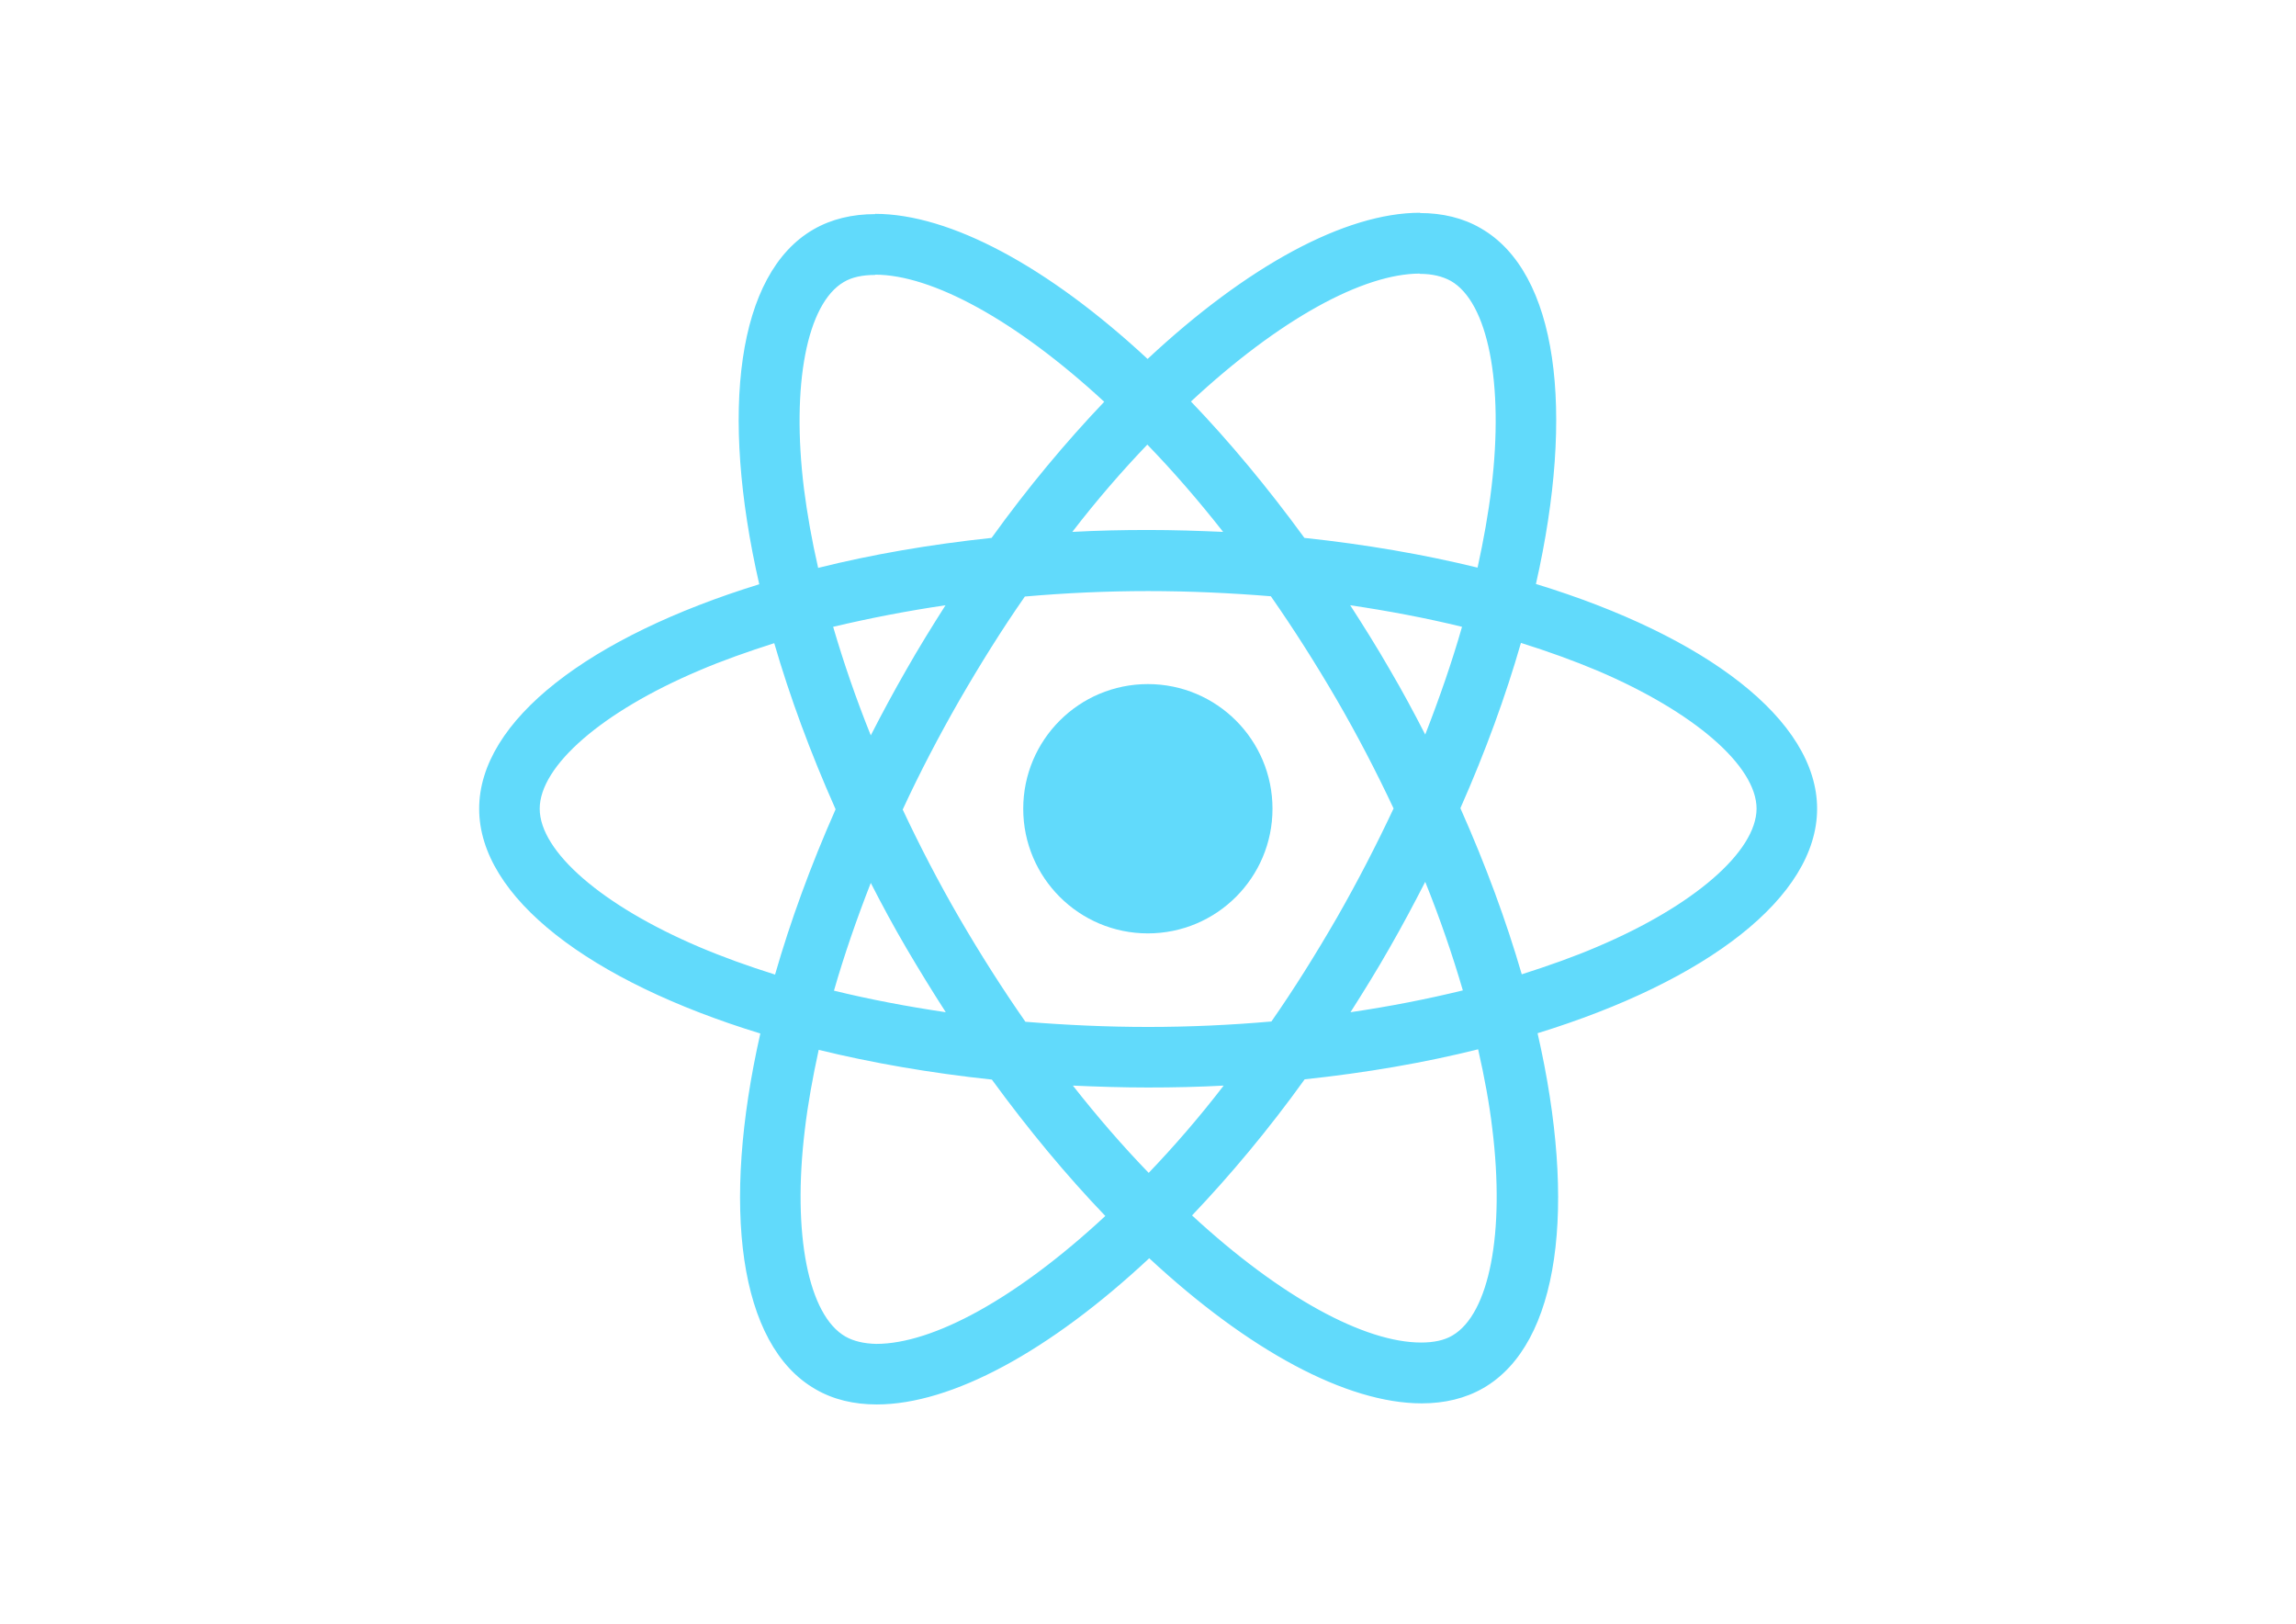
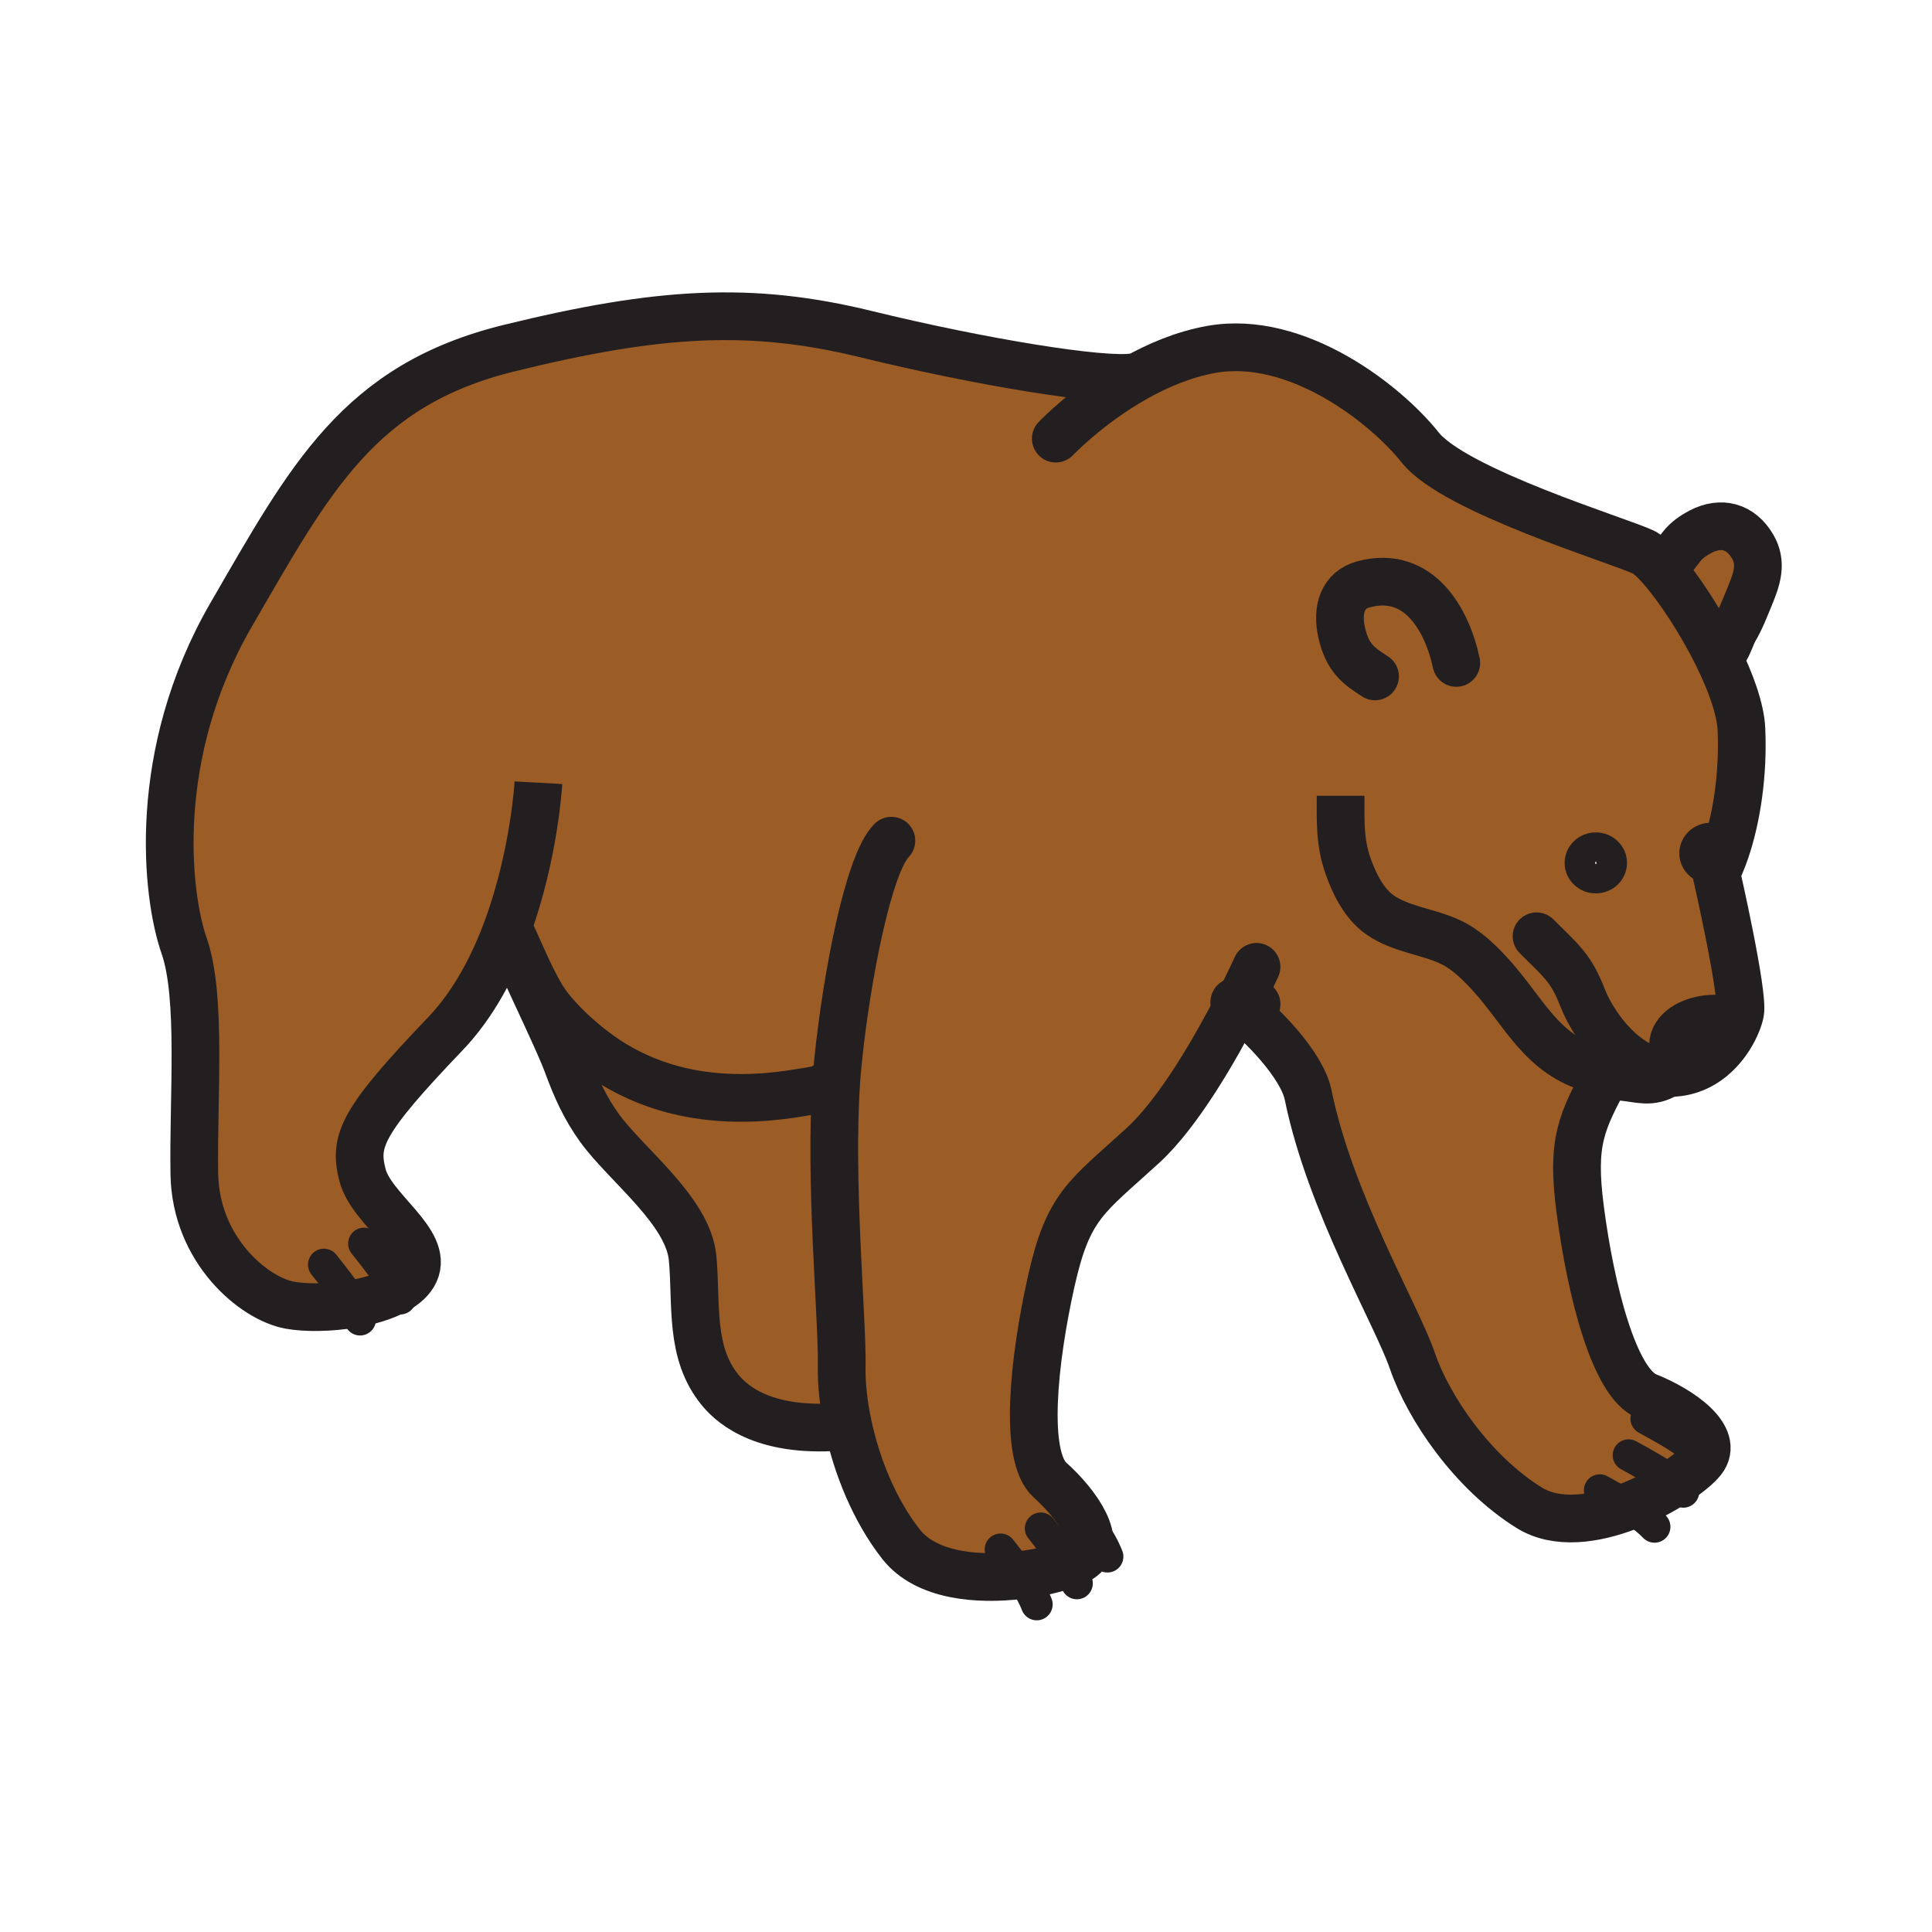
- <svg xmlns="http://www.w3.org/2000/svg" viewBox="0 0 841.9 595.3">
-   <g fill="#61DAFB">
-     <path d="M666.3 296.5c0-32.5-40.7-63.3-103.1-82.4 14.4-63.6 8-114.2-20.2-130.4-6.5-3.8-14.1-5.6-22.4-5.6v22.3c4.6 0 8.3.9 11.4 2.6 13.6 7.8 19.5 37.5 14.9 75.7-1.1 9.4-2.9 19.3-5.1 29.4-19.6-4.8-41-8.5-63.5-10.9-13.5-18.5-27.5-35.3-41.6-50 32.6-30.3 63.2-46.9 84-46.9V78c-27.5 0-63.5 19.6-99.9 53.6-36.4-33.8-72.4-53.2-99.9-53.2v22.3c20.7 0 51.4 16.5 84 46.6-14 14.7-28 31.4-41.3 49.9-22.6 2.4-44 6.1-63.6 11-2.3-10-4-19.7-5.2-29-4.7-38.2 1.1-67.9 14.6-75.8 3-1.8 6.9-2.6 11.5-2.6V78.5c-8.4 0-16 1.8-22.6 5.6-28.1 16.2-34.4 66.7-19.9 130.1-62.2 19.2-102.7 49.9-102.7 82.3 0 32.5 40.7 63.3 103.1 82.4-14.4 63.6-8 114.2 20.2 130.4 6.5 3.8 14.1 5.6 22.5 5.6 27.5 0 63.5-19.6 99.9-53.6 36.4 33.8 72.4 53.2 99.9 53.2 8.4 0 16-1.8 22.6-5.6 28.1-16.2 34.4-66.7 19.9-130.1 62-19.1 102.5-49.9 102.5-82.3zm-130.2-66.7c-3.7 12.9-8.3 26.2-13.5 39.5-4.1-8-8.4-16-13.1-24-4.6-8-9.5-15.8-14.4-23.4 14.2 2.1 27.9 4.7 41 7.9zm-45.8 106.5c-7.8 13.5-15.8 26.3-24.1 38.2-14.9 1.3-30 2-45.2 2-15.1 0-30.2-.7-45-1.9-8.3-11.9-16.4-24.6-24.2-38-7.6-13.1-14.5-26.4-20.8-39.8 6.2-13.4 13.2-26.8 20.7-39.9 7.8-13.5 15.8-26.3 24.1-38.2 14.9-1.3 30-2 45.2-2 15.1 0 30.2.7 45 1.9 8.3 11.9 16.4 24.6 24.2 38 7.6 13.1 14.5 26.4 20.8 39.8-6.3 13.4-13.2 26.8-20.7 39.9zm32.3-13c5.4 13.4 10 26.8 13.8 39.8-13.1 3.2-26.9 5.9-41.2 8 4.9-7.7 9.8-15.6 14.4-23.7 4.6-8 8.9-16.1 13-24.1zM421.2 430c-9.3-9.6-18.6-20.3-27.8-32 9 .4 18.2.7 27.5.7 9.4 0 18.7-.2 27.8-.7-9 11.7-18.3 22.4-27.5 32zm-74.4-58.9c-14.2-2.1-27.9-4.7-41-7.9 3.7-12.9 8.3-26.2 13.5-39.5 4.1 8 8.4 16 13.1 24 4.7 8 9.5 15.8 14.4 23.4zM420.7 163c9.3 9.6 18.6 20.3 27.8 32-9-.4-18.2-.7-27.5-.7-9.4 0-18.7.2-27.8.7 9-11.7 18.3-22.4 27.5-32zm-74 58.9c-4.9 7.7-9.8 15.6-14.4 23.7-4.6 8-8.9 16-13 24-5.4-13.4-10-26.8-13.8-39.8 13.1-3.1 26.9-5.8 41.2-7.9zm-90.5 125.2c-35.4-15.1-58.3-34.9-58.3-50.6 0-15.7 22.9-35.6 58.3-50.6 8.6-3.7 18-7 27.7-10.1 5.7 19.6 13.2 40 22.5 60.9-9.2 20.8-16.6 41.1-22.2 60.6-9.9-3.1-19.3-6.5-28-10.2zM310 490c-13.6-7.8-19.5-37.5-14.9-75.7 1.1-9.4 2.9-19.3 5.1-29.4 19.6 4.8 41 8.5 63.5 10.9 13.5 18.5 27.5 35.3 41.6 50-32.6 30.3-63.2 46.9-84 46.9-4.5-.1-8.3-1-11.3-2.7zm237.2-76.2c4.7 38.2-1.1 67.9-14.6 75.8-3 1.8-6.9 2.6-11.5 2.6-20.7 0-51.4-16.5-84-46.6 14-14.7 28-31.4 41.3-49.9 22.6-2.4 44-6.1 63.6-11 2.3 10.1 4.1 19.8 5.2 29.1zm38.5-66.7c-8.6 3.7-18 7-27.7 10.1-5.7-19.6-13.2-40-22.5-60.9 9.2-20.8 16.6-41.1 22.2-60.6 9.9 3.1 19.3 6.5 28.1 10.2 35.4 15.1 58.3 34.9 58.3 50.6-.1 15.7-23 35.6-58.4 50.6zM320.8 78.4z" />
-     <circle cx="420.9" cy="296.5" r="45.7" />
-     <path d="M520.5 78.1z" />
+ <svg xmlns="http://www.w3.org/2000/svg" width="850.394" height="850.394" viewBox="0 0 850.394 850.394" overflow="visible">
+   <g fill="#9c5c25">
+     <path d="M544 442c-1.61-1.16-.33-1.43 1.72-1.31l-.95 1.869c-.26-.189-.52-.379-.77-.559z" />
+     <path d="M716.65 663.07c-14.75 5.689-31.42 8.16-43.65.529-24.92-15.54-44.21-43.88-51.31-64.58-6.99-20.39-36.21-69.6-45.9-117.069-2.74-13.4-21.021-31.86-31.021-39.391l.95-1.869c-2.05-.12-3.33.149-1.72 1.31.25.18.51.37.77.56-9.47 18.37-25.699 46.99-41.76 61.681-24.819 22.72-32.819 26.09-40.39 60.16-7.57 34.08-12.2 76.569-.42 87.09 11.78 10.52 24.13 27.91 13.189 34.64-1.33.82-3.239 1.69-5.59 2.53-5.189 1.88-12.55 3.66-20.729 4.66-18.61 2.27-41.46.47-52.5-13.65-11.78-15.06-19.45-34.42-23.25-52.12-2.05-9.49-2.98-18.5-2.83-26.13.4-20.689-5.53-81.7-2.32-126.31-7.31 5.12-9.03 4.63-14.55 5.6-29.76 5.271-59.34 3.04-85.16-13.3-11.78-7.47-24.74-19.68-30.05-28.65-3.19-5.39-5.83-11-8.39-16.67-2.12-4.7-4.19-9.44-6.47-14.12-6.08 16.75-14.87 33.83-27.51 47.049-37.02 38.711-40.39 47.12-36.46 62.271 3.93 15.14 29.17 29.16 23 42.62-1.43 3.13-4.32 5.74-8.11 7.88-5.22 2.94-12.15 4.97-19.33 6.18-10.02 1.7-20.52 1.79-27.54.53-15.7-2.81-41.51-24.12-42.06-57.77-.56-33.66 3.36-77.971-4.49-100.411-7.85-22.44-14.85-84.39 20.75-145.84 34.78-60.02 56.1-100.97 122.29-117.24 66.19-16.26 106.57-18.51 157.06-6.17 50.48 12.34 104.61 21.18 118.07 18.93l.29.52c9.96-5.63 21.45-10.54 33.65-12.72 37.58-6.73 76.85 24.13 91.99 43.2 15.149 19.07 87.51 40.94 98.17 45.99 2 .95 4.72 3.41 7.84 6.96 7.55 8.56 17.39 23.42 24.78 38.37 5.85 11.86 10.17 23.77 10.569 32.64.891 19.71-2.06 39.06-6.99 53.49-.56-3.01-3.31-5.29-6.619-5.29-3.721 0-6.73 2.88-6.73 6.43 0 3.54 3.01 6.42 6.73 6.42a6.86 6.86 0 0 0 4.279-1.47c-.56 1.33-1.149 2.6-1.75 3.81 0 0 12.2 53.419 10.511 61.419-.28 1.33-.78 2.94-1.521 4.7-13.21-6.62-38.05 3.13-23.72 18.86l.83 2.2a28.4 28.4 0 0 1-5.88.739c-.7.021-1.391 0-2.07-.039-7.771-.45-14.84-4.37-20.76-9.7-1.9 3.64-3.65 6.91-5.271 9.93-11.58 21.63-15.96 29.92-11.97 60.22 4.55 34.62 14.75 76.12 29.42 81.96 14.68 5.851 32.23 17.971 24.26 28.04-2.08 2.62-6.56 6.36-12.5 10.17-5.657 3.631-12.637 7.341-20.107 10.221zm-7.5-283.26c0-3.54-3.011-6.42-6.73-6.42s-6.729 2.88-6.729 6.42c0 3.55 3.01 6.43 6.729 6.43s6.73-2.88 6.73-6.43z" />
+     <path d="M249.76 468.48c-3.36-9.19-14.46-31.971-20.63-45.99l.89-.4c2.56 5.67 5.2 11.28 8.39 16.67 5.31 8.971 18.27 21.181 30.05 28.65 25.82 16.34 55.4 18.57 85.16 13.3 5.52-.97 7.24-.479 14.55-5.6-3.21 44.609 2.72 105.62 2.32 126.31-.15 7.63.78 16.64 2.83 26.13l-1.15.24c-34.8 3.37-49.36-8.97-54.97-15.7-13.86-16.63-10.44-38.13-12.34-58.34-1.97-20.87-29.17-40.95-40.94-57.22-6.39-8.84-10.29-17.5-14.16-28.05zM771.42 240.52c4.38 7.44 1.86 14.42-1.35 22.2-2.03 4.91-3.86 9.76-6.561 14.34-1.81 3.08-3.16 8.91-5.979 10.95l-1.59.31c-7.391-14.95-17.23-29.81-24.78-38.37l1.97-.23c2.48-3.4 4.68-6.07 7.14-9.26 2.101-2.71 5.23-4.84 8.23-6.41 9.15-4.77 17.71-2.39 22.92 6.47z" />
  </g>
+   <g fill="none" stroke="#231f20">
+     <path d="M236.99 344.52s-1.7 31.13-13.44 63.45c-6.08 16.75-14.87 33.83-27.51 47.049-37.02 38.711-40.39 47.12-36.46 62.271 3.93 15.14 29.17 29.16 23 42.62-1.43 3.13-4.32 5.74-8.11 7.88-5.22 2.94-12.15 4.97-19.33 6.18-10.02 1.7-20.52 1.79-27.54.53-15.7-2.81-41.51-24.12-42.06-57.77-.56-33.66 3.36-77.971-4.49-100.411-7.85-22.44-14.85-84.39 20.75-145.84 34.78-60.02 56.1-100.97 122.29-117.24 66.19-16.26 106.57-18.51 157.06-6.17 50.48 12.34 104.61 21.18 118.07 18.93" stroke-width="21" />
+     <path d="M757.18 380.54c-.56 1.33-1.149 2.6-1.75 3.81 0 0 12.2 53.419 10.511 61.419-.28 1.33-.78 2.94-1.521 4.7-3.16 7.67-10.64 18.2-22.89 21.061a28.4 28.4 0 0 1-5.88.739c-.7.021-1.391 0-2.07-.039-7.771-.45-14.84-4.37-20.76-9.7-7.761-6.98-13.53-16.36-16.29-23.49-5.05-13.05-9.261-15.99-20.2-26.93M464.72 193.07s14.08-14.84 34.79-26.55c9.96-5.63 21.45-10.54 33.65-12.72 37.58-6.73 76.85 24.13 91.99 43.2 15.149 19.07 87.51 40.94 98.17 45.99 2 .95 4.72 3.41 7.84 6.96 7.55 8.56 17.39 23.42 24.78 38.37 5.85 11.86 10.17 23.77 10.569 32.64.891 19.71-2.06 39.06-6.99 53.49a90 90 0 0 1-2.329 6.08" stroke-width="21" stroke-linecap="round" stroke-linejoin="round" />
+     <path d="M733.13 249.72c2.48-3.4 4.68-6.07 7.14-9.26 2.101-2.71 5.23-4.84 8.23-6.41 9.15-4.77 17.71-2.39 22.92 6.47 4.38 7.44 1.86 14.42-1.35 22.2-2.03 4.91-3.86 9.76-6.561 14.34-1.81 3.08-3.16 8.91-5.979 10.95" stroke-width="21" />
+     <path d="M641 291.79c-3.79-18.09-15.99-41.23-40.78-34.61-9.2 2.46-11.899 11.08-9.71 21.05 2.53 11.46 7.601 14.94 14.73 19.5" stroke-width="21" stroke-linecap="round" stroke-linejoin="round" />
+     <path d="M733.55 472.69c-7.09 4.22-11.52 2.069-19.77 1.26-1.83-.17-4.05-.8-6.23-1.49-2.13-.67-4.21-1.41-5.88-1.85-22.92-6.11-30.76-25.13-45.04-40.971-5.21-5.78-11.07-11.63-18.25-15.01-9.66-4.56-21.99-5.59-31.02-11.96-6.98-4.92-11.301-13.75-14.04-21.59-3.69-10.54-3.23-19.92-3.23-30.81" stroke-width="21" />
+     <path d="M553.07 425.57s-2.761 6.11-7.351 15.121l-.95 1.869c-9.47 18.37-25.699 46.99-41.76 61.681-24.819 22.72-32.819 26.09-40.39 60.16-7.57 34.08-12.2 76.569-.42 87.09 11.78 10.52 24.13 27.91 13.189 34.64-1.33.82-3.239 1.69-5.59 2.53-5.189 1.88-12.55 3.66-20.729 4.66-18.61 2.27-41.46.47-52.5-13.65-11.78-15.06-19.45-34.42-23.25-52.12-2.05-9.49-2.98-18.5-2.83-26.13.4-20.689-5.53-81.7-2.32-126.31.18-2.551.39-5.04.64-7.471 3.78-37.439 13.46-87.5 23.55-97.6" stroke-width="21" stroke-linecap="round" stroke-linejoin="round" />
+     <path d="M223.52 407.9c.01.02.02.05.03.07 2.28 4.68 4.35 9.42 6.47 14.12 2.56 5.67 5.2 11.28 8.39 16.67 5.31 8.971 18.27 21.181 30.05 28.65 25.82 16.34 55.4 18.57 85.16 13.3 5.52-.97 7.24-.479 14.55-5.6.21-.141.42-.29.64-.45" stroke-width="21" />
+     <path d="M229.13 422.49c6.17 14.02 17.27 36.8 20.63 45.99 3.87 10.55 7.77 19.21 14.16 28.05 11.77 16.27 38.97 36.35 40.94 57.22 1.9 20.21-1.52 41.71 12.34 58.34 5.61 6.73 20.17 19.07 54.97 15.7M714.18 459.71c-.399.89-.819 1.76-1.26 2.62-.04.07-.07.13-.1.2-1.9 3.64-3.65 6.91-5.271 9.93-11.58 21.63-15.96 29.92-11.97 60.22 4.55 34.62 14.75 76.12 29.42 81.96 14.68 5.851 32.23 17.971 24.26 28.04-2.08 2.62-6.56 6.36-12.5 10.17-5.66 3.631-12.64 7.341-20.109 10.221-14.75 5.689-31.42 8.16-43.65.529-24.92-15.54-44.21-43.88-51.31-64.58-6.99-20.39-36.21-69.6-45.9-117.069-2.74-13.4-21.021-31.86-31.021-39.391-.26-.189-.52-.38-.77-.56-1.61-1.16-.33-1.43 1.72-1.31 3.721.21 9.971 1.67 6.28 1.31M740.7 469.33c-14.33-15.73 10.51-25.48 23.72-18.86.23.11.46.23.68.351" stroke-width="21" />
+     <path d="M709.15 379.81c0 3.55-3.011 6.43-6.73 6.43s-6.729-2.88-6.729-6.43c0-3.54 3.01-6.42 6.729-6.42s6.73 2.88 6.73 6.42zM759.52 374.45c.07.37.11.75.11 1.14 0 1.99-.95 3.77-2.439 4.94l-.011.01a6.86 6.86 0 0 1-4.279 1.47c-3.721 0-6.73-2.88-6.73-6.42 0-3.55 3.01-6.43 6.73-6.43 3.309 0 6.059 2.28 6.619 5.29z" stroke-width="14" />
+     <path d="M142.57 556.63c4.32 5.51 9.06 11.33 12.57 17.34 1.32 2.261 2.47 4.55 3.35 6.86M160.24 547.37c5.05 6.45 10.68 13.33 14.23 20.42.63 1.25 1.2 2.52 1.69 3.79M440.42 682c2.87 3.66 5.91 7.44 8.65 11.32 2.97 4.199 5.59 8.5 7.27 12.88M458.09 672.74c3.98 5.08 8.311 10.42 11.71 15.92 1.69 2.729 3.141 5.49 4.21 8.28M471.55 660.96c5.95 7.59 12.69 15.78 15.92 24.2M704.17 655.94c4.09 2.27 8.41 4.6 12.48 7.13 4.33 2.689 8.39 5.62 11.609 8.97M716.84 640.54c6.73 3.72 14.05 7.6 19.92 12.31 1.5 1.2 2.9 2.46 4.17 3.78M724.66 624.45c8.439 4.67 17.83 9.59 24.09 16.09" stroke-width="14" stroke-linecap="round" stroke-linejoin="round" />
+   </g>
+   <path fill="none" d="M0 0h850.394v850.394H0z" />
</svg>
